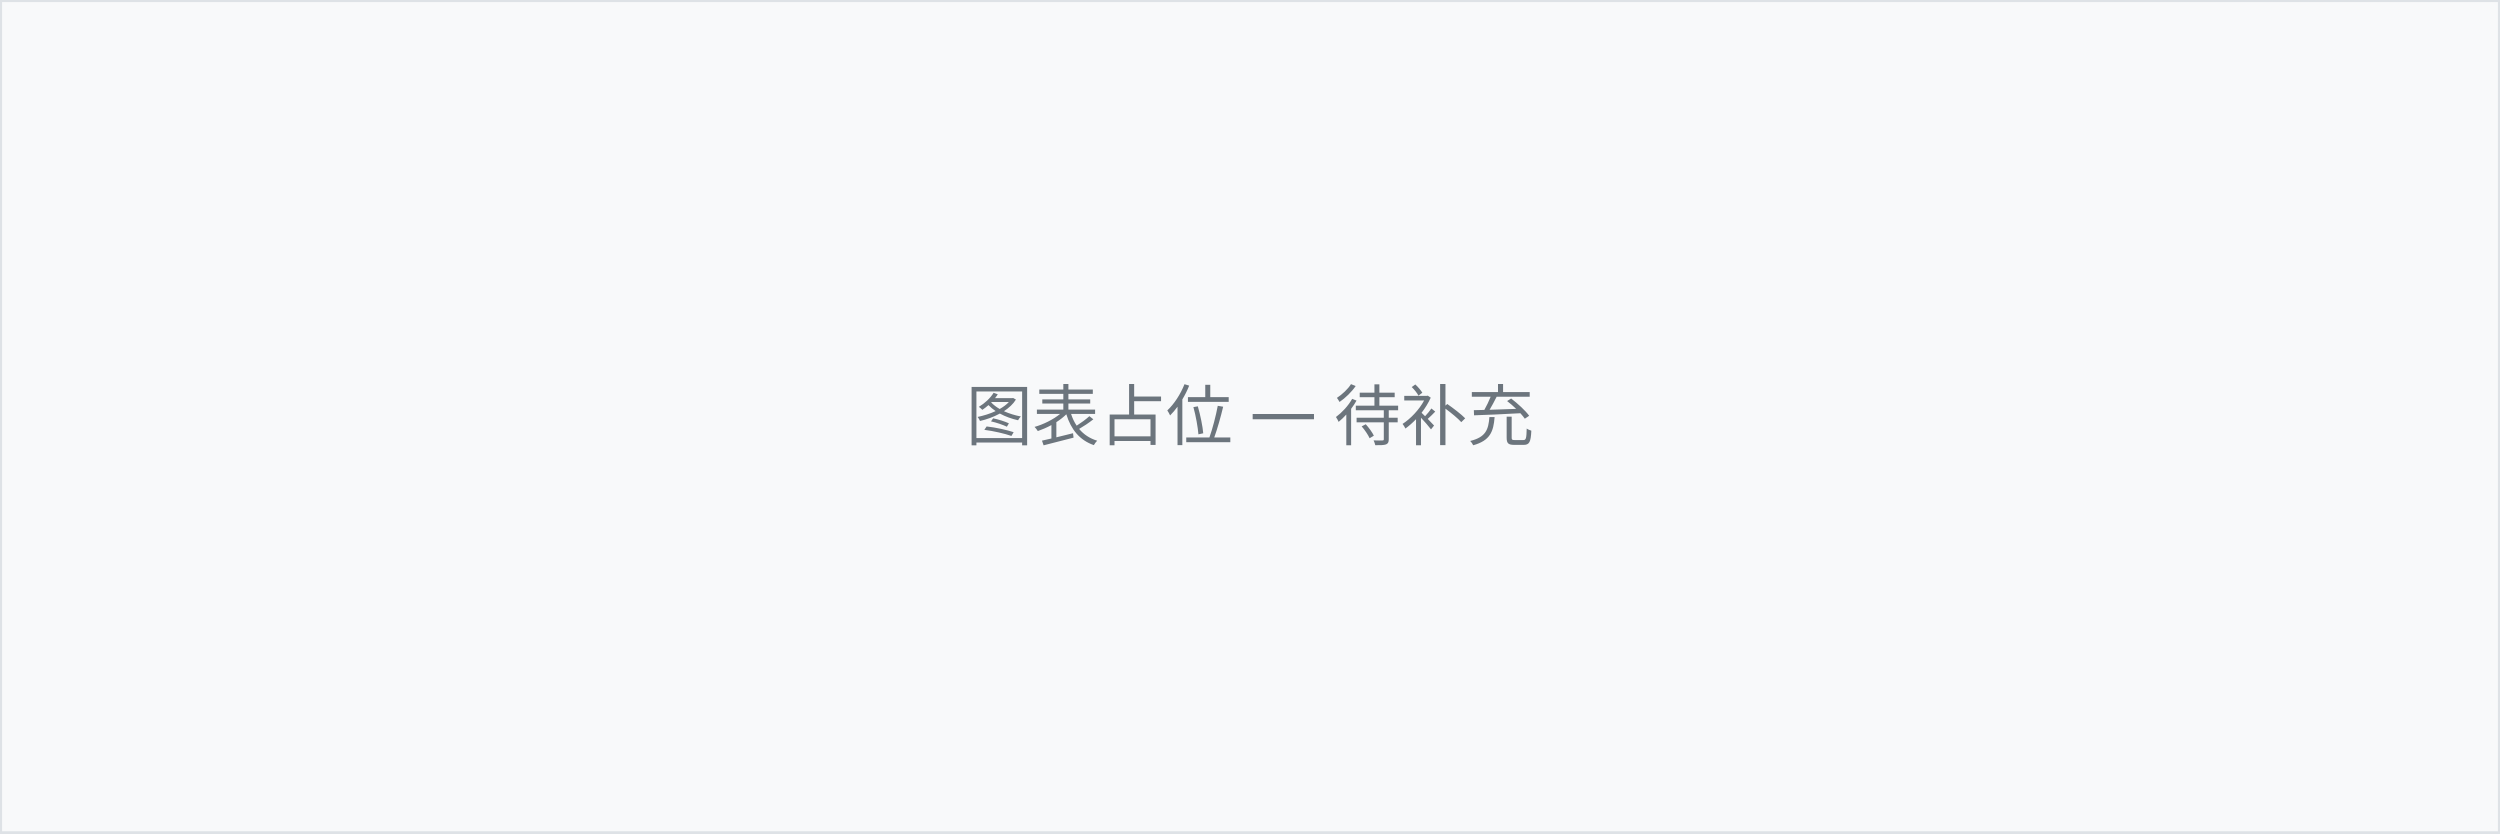
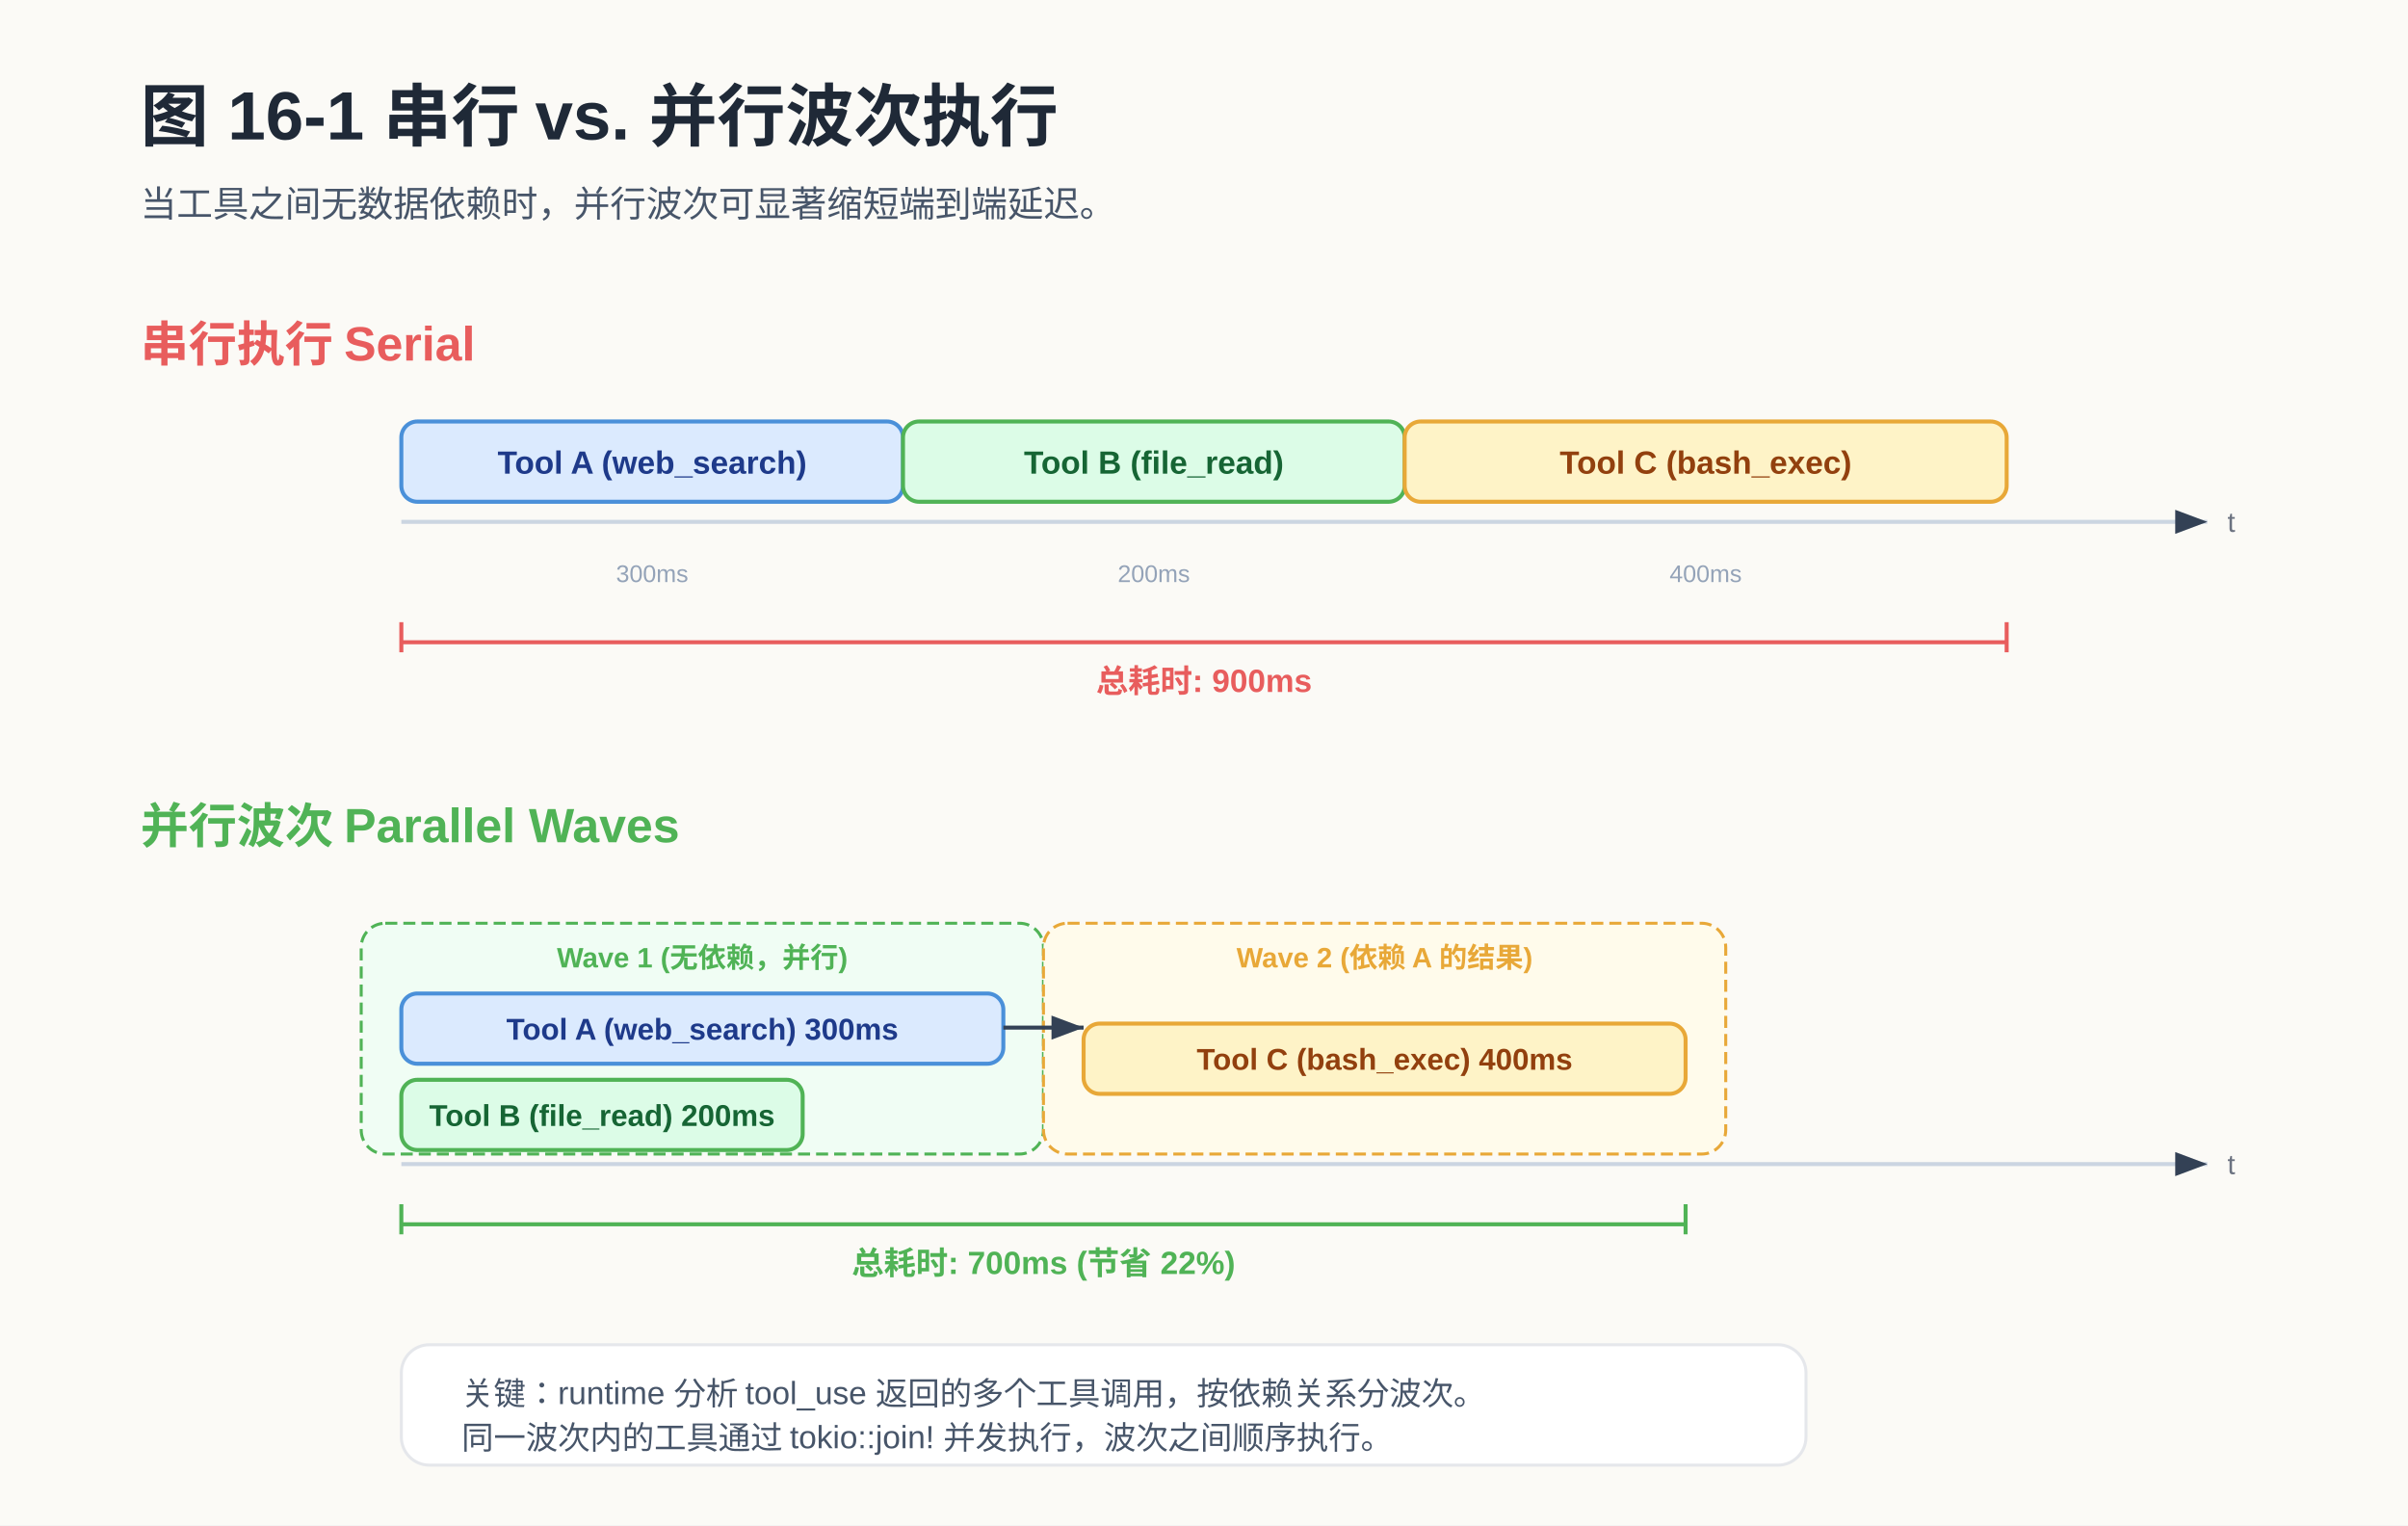
- <svg xmlns="http://www.w3.org/2000/svg" viewBox="0 0 600 200">
-   <rect width="600" height="200" fill="#f8f9fa" stroke="#dee2e6" stroke-width="1" />
-   <text x="300" y="100" text-anchor="middle" dominant-baseline="middle" font-family="PingFang SC, sans-serif" font-size="16" fill="#6c757d">图表占位 — 待补充</text>
+ <svg xmlns="http://www.w3.org/2000/svg" width="1200" height="760" viewBox="0 0 1200 760">
+   <defs>
+     <marker id="arrow" markerWidth="10" markerHeight="10" refX="8" refY="3" orient="auto">
+       <path d="M0,0 L8,3 L0,6 Z" fill="#334155" />
+     </marker>
+   </defs>
+   <rect width="1200" height="760" fill="#fbfaf6" />
+   <text x="70" y="70" font-family="PingFang SC, Arial, sans-serif" font-size="34" font-weight="700" fill="#1f2937">图 16-1  串行 vs. 并行波次执行</text>
+   <text x="70" y="108" font-family="PingFang SC, Arial, sans-serif" font-size="18" fill="#475569">当工具之间无数据依赖时，并行波次可显著缩短端到端延迟。</text>
+   <text x="70" y="180" font-family="PingFang SC, Arial, sans-serif" font-size="24" font-weight="700" fill="#E85D5D">串行执行 Serial</text>
+   <line x1="200" y1="260" x2="1100" y2="260" stroke="#cbd5e1" stroke-width="2" marker-end="url(#arrow)" />
+   <text x="1110" y="265" font-family="PingFang SC, Arial, sans-serif" font-size="14" fill="#6B7280">t</text>
+   <rect x="200" y="210" width="250" height="40" rx="8" fill="#dbeafe" stroke="#4A90D9" stroke-width="2" />
+   <text x="325" y="236" text-anchor="middle" font-family="PingFang SC, Arial, sans-serif" font-size="16" font-weight="600" fill="#1e3a8a">Tool A (web_search)</text>
+   <text x="325" y="290" text-anchor="middle" font-family="PingFang SC, Arial, sans-serif" font-size="12" fill="#94a3b8">300ms</text>
+   <rect x="450" y="210" width="250" height="40" rx="8" fill="#dcfce7" stroke="#50B356" stroke-width="2" />
+   <text x="575" y="236" text-anchor="middle" font-family="PingFang SC, Arial, sans-serif" font-size="16" font-weight="600" fill="#166534">Tool B (file_read)</text>
+   <text x="575" y="290" text-anchor="middle" font-family="PingFang SC, Arial, sans-serif" font-size="12" fill="#94a3b8">200ms</text>
+   <rect x="700" y="210" width="300" height="40" rx="8" fill="#fef3c7" stroke="#E8A838" stroke-width="2" />
+   <text x="850" y="236" text-anchor="middle" font-family="PingFang SC, Arial, sans-serif" font-size="16" font-weight="600" fill="#92400e">Tool C (bash_exec)</text>
+   <text x="850" y="290" text-anchor="middle" font-family="PingFang SC, Arial, sans-serif" font-size="12" fill="#94a3b8">400ms</text>
+   <line x1="200" y1="310" x2="200" y2="325" stroke="#E85D5D" stroke-width="2" />
+   <line x1="1000" y1="310" x2="1000" y2="325" stroke="#E85D5D" stroke-width="2" />
+   <line x1="200" y1="320" x2="1000" y2="320" stroke="#E85D5D" stroke-width="2" />
+   <text x="600" y="345" text-anchor="middle" font-family="PingFang SC, Arial, sans-serif" font-size="16" font-weight="700" fill="#E85D5D">总耗时: 900ms</text>
+   <text x="70" y="420" font-family="PingFang SC, Arial, sans-serif" font-size="24" font-weight="700" fill="#50B356">并行波次 Parallel Waves</text>
+   <line x1="200" y1="580" x2="1100" y2="580" stroke="#cbd5e1" stroke-width="2" marker-end="url(#arrow)" />
+   <text x="1110" y="585" font-family="PingFang SC, Arial, sans-serif" font-size="14" fill="#6B7280">t</text>
+   <rect x="180" y="460" width="340" height="115" rx="12" fill="#f0fdf4" stroke="#50B356" stroke-width="1.5" stroke-dasharray="6,3" />
+   <text x="350" y="482" text-anchor="middle" font-family="PingFang SC, Arial, sans-serif" font-size="14" font-weight="700" fill="#50B356">Wave 1 (无依赖，并行)</text>
+   <rect x="200" y="495" width="300" height="35" rx="8" fill="#dbeafe" stroke="#4A90D9" stroke-width="2" />
+   <text x="350" y="518" text-anchor="middle" font-family="PingFang SC, Arial, sans-serif" font-size="15" font-weight="600" fill="#1e3a8a">Tool A (web_search) 300ms</text>
+   <rect x="200" y="538" width="200" height="35" rx="8" fill="#dcfce7" stroke="#50B356" stroke-width="2" />
+   <text x="300" y="561" text-anchor="middle" font-family="PingFang SC, Arial, sans-serif" font-size="15" font-weight="600" fill="#166534">Tool B (file_read) 200ms</text>
+   <rect x="520" y="460" width="340" height="115" rx="12" fill="#fffbeb" stroke="#E8A838" stroke-width="1.5" stroke-dasharray="6,3" />
+   <text x="690" y="482" text-anchor="middle" font-family="PingFang SC, Arial, sans-serif" font-size="14" font-weight="700" fill="#E8A838">Wave 2 (依赖 A 的结果)</text>
+   <rect x="540" y="510" width="300" height="35" rx="8" fill="#fef3c7" stroke="#E8A838" stroke-width="2" />
+   <text x="690" y="533" text-anchor="middle" font-family="PingFang SC, Arial, sans-serif" font-size="15" font-weight="600" fill="#92400e">Tool C (bash_exec) 400ms</text>
+   <path d="M500 512 H540" stroke="#334155" stroke-width="2" marker-end="url(#arrow)" />
+   <line x1="200" y1="600" x2="200" y2="615" stroke="#50B356" stroke-width="2" />
+   <line x1="840" y1="600" x2="840" y2="615" stroke="#50B356" stroke-width="2" />
+   <line x1="200" y1="610" x2="840" y2="610" stroke="#50B356" stroke-width="2" />
+   <text x="520" y="635" text-anchor="middle" font-family="PingFang SC, Arial, sans-serif" font-size="16" font-weight="700" fill="#50B356">总耗时: 700ms (节省 22%)</text>
+   <rect x="200" y="670" width="700" height="60" rx="14" fill="#ffffff" stroke="#e5e7eb" stroke-width="1.5" />
+   <text x="230" y="700" font-family="PingFang SC, Arial, sans-serif" font-size="16" fill="#475569">关键：runtime 分析 tool_use 返回的多个工具调用，按依赖关系分波次。</text>
+   <text x="230" y="722" font-family="PingFang SC, Arial, sans-serif" font-size="16" fill="#475569">同一波次内的工具通过 tokio::join! 并发执行，波次之间顺序执行。</text>
</svg>
